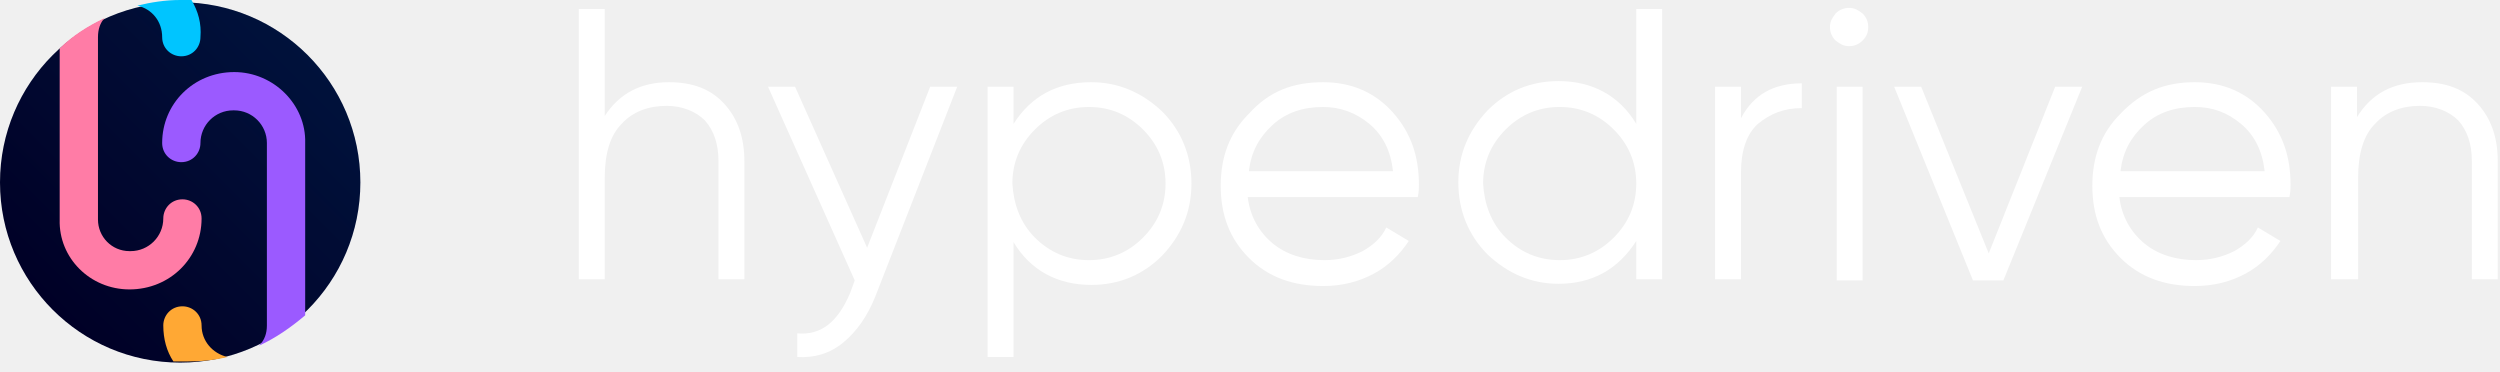
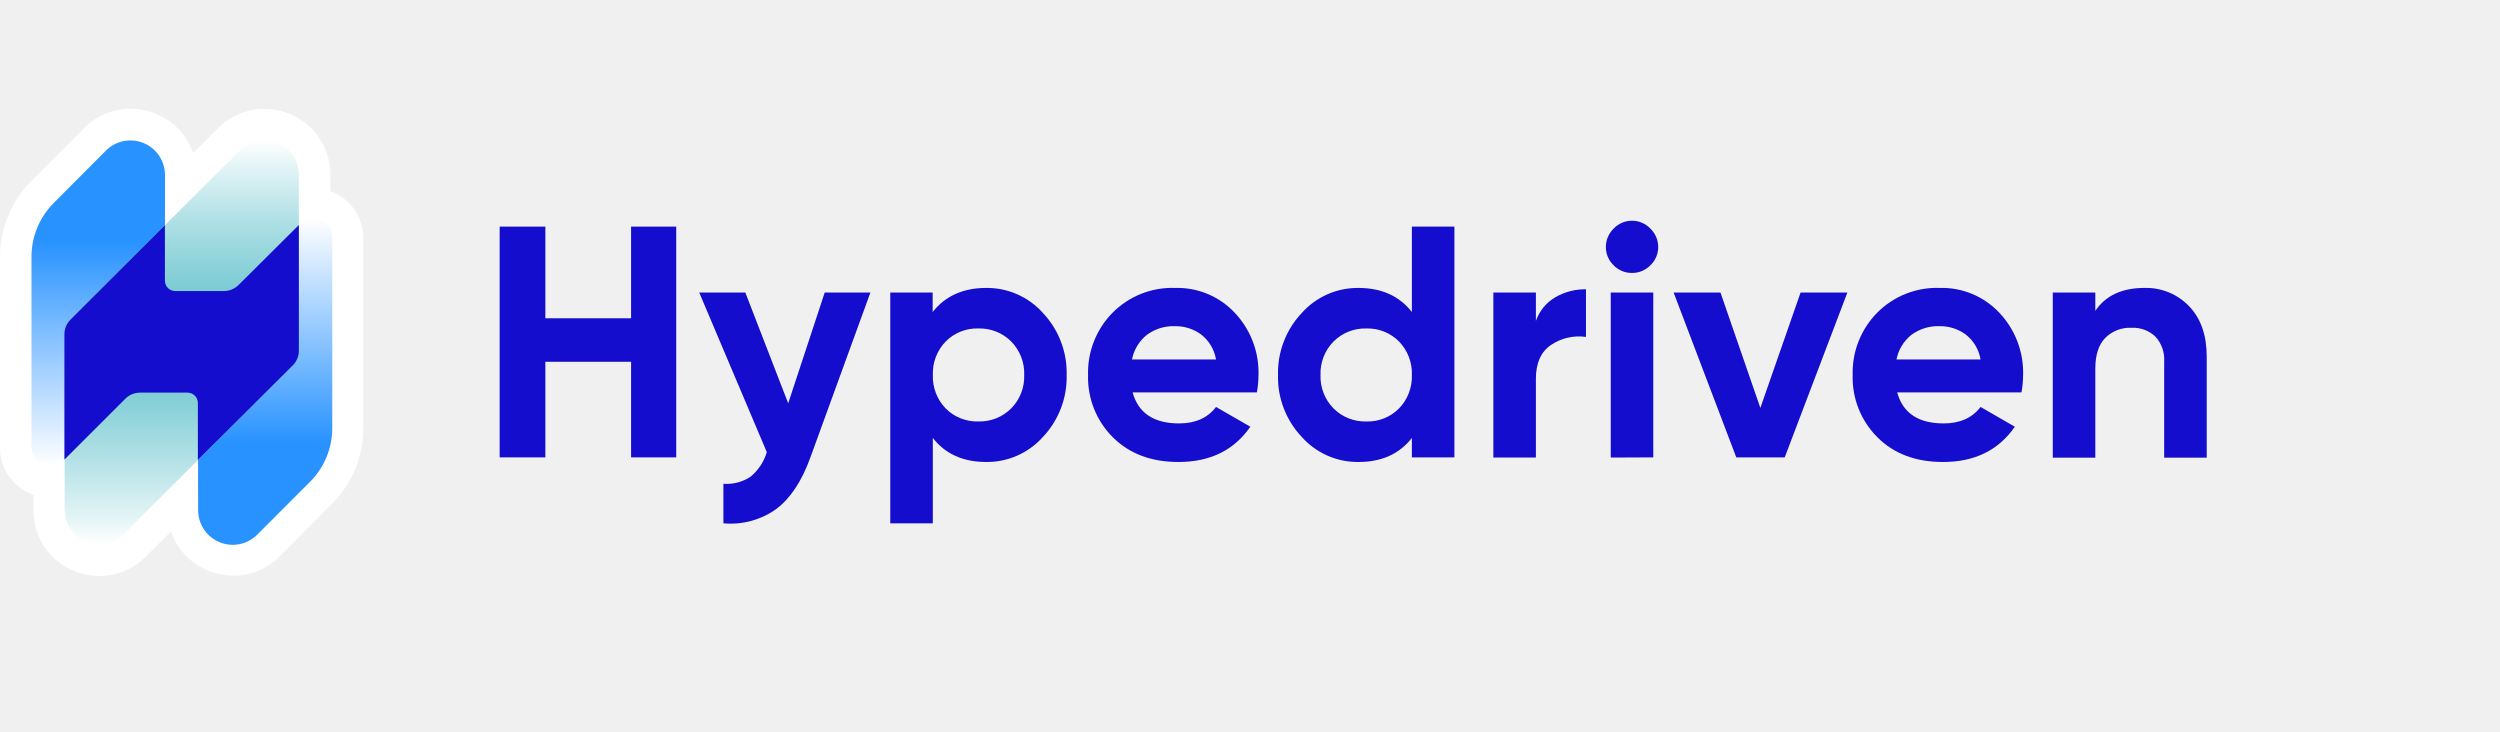
- <svg xmlns="http://www.w3.org/2000/svg" width="222" height="33" viewBox="0 0 222 33" fill="none">
-   <g clip-path="url(#clip0_38_565)">
-     <path d="M59.4 7.3C61.5 7.3 63.1 7.9 64.3 9.2C65.5 10.5 66.1 12.2 66.1 14.3V24.8H63.8V14.3C63.8 12.8 63.4 11.6 62.6 10.7C61.8 9.9 60.6 9.4 59.2 9.4C57.6 9.4 56.2 9.9 55.2 11C54.2 12 53.7 13.6 53.7 15.8V24.8H51.4V0.8H53.7V10.3C55 8.3 56.9 7.3 59.4 7.3Z" fill="white" />
-     <path d="M82.6 7.7H85L77.7 26.4C77 28.1 76.1 29.4 74.9 30.4C73.7 31.4 72.3 31.8 70.8 31.7V29.6C72.9 29.8 74.4 28.6 75.5 26L75.9 24.9L68.2 7.7H70.6L77 22L82.6 7.7Z" fill="white" />
-     <path d="M96.9 7.3C99.3 7.3 101.4 8.2 103.2 9.9C104.9 11.6 105.8 13.8 105.8 16.3C105.8 18.8 104.9 20.9 103.2 22.7C101.5 24.4 99.4 25.3 96.9 25.3C93.9 25.3 91.5 24 90 21.5V31.7H87.7V7.7H90V11C91.6 8.5 93.9 7.3 96.9 7.3ZM91.9 21.1C93.2 22.4 94.8 23.1 96.7 23.1C98.6 23.1 100.2 22.4 101.5 21.1C102.8 19.8 103.5 18.2 103.5 16.3C103.5 14.4 102.8 12.8 101.5 11.5C100.2 10.2 98.6 9.5 96.7 9.5C94.8 9.5 93.2 10.2 91.9 11.5C90.6 12.8 89.9 14.4 89.9 16.3C90 18.1 90.6 19.8 91.9 21.1Z" fill="white" />
-     <path d="M117.5 7.3C120 7.3 122.1 8.2 123.7 10C125.3 11.8 126 13.9 126 16.4C126 16.7 126 17 125.9 17.5H110.8C111 19.2 111.8 20.6 113 21.6C114.2 22.6 115.8 23.1 117.6 23.1C118.9 23.1 120 22.8 121 22.3C121.9 21.8 122.7 21.1 123.1 20.2L125.1 21.4C124.3 22.6 123.3 23.6 122 24.3C120.7 25 119.2 25.4 117.5 25.4C114.8 25.4 112.6 24.6 110.9 22.9C109.2 21.2 108.4 19.1 108.4 16.5C108.4 13.9 109.2 11.8 110.9 10.1C112.7 8.1 114.8 7.3 117.5 7.3ZM117.5 9.5C115.7 9.5 114.2 10 113 11.1C111.8 12.2 111.1 13.5 110.9 15.2H123.7C123.5 13.4 122.8 12 121.6 11C120.4 10 119 9.5 117.5 9.5Z" fill="white" />
-     <path d="M145.3 0.8H147.6V24.8H145.3V21.4C143.7 23.9 141.4 25.2 138.4 25.2C136 25.2 133.9 24.3 132.1 22.6C130.4 20.9 129.5 18.7 129.5 16.2C129.5 13.7 130.4 11.6 132.1 9.8C133.8 8.1 135.9 7.2 138.4 7.2C141.4 7.2 143.8 8.5 145.3 11V0.8ZM133.7 21.1C135 22.4 136.6 23.1 138.5 23.1C140.4 23.1 142 22.4 143.3 21.1C144.6 19.8 145.3 18.2 145.3 16.3C145.3 14.4 144.6 12.8 143.3 11.5C142 10.2 140.4 9.5 138.5 9.5C136.6 9.5 135 10.2 133.7 11.5C132.4 12.8 131.7 14.4 131.7 16.3C131.8 18.1 132.4 19.8 133.7 21.1Z" fill="white" />
-     <path d="M154.6 10.5C155.7 8.4 157.5 7.4 160 7.4V9.6C158.4 9.6 157.2 10.1 156.1 11C155.1 11.9 154.6 13.4 154.6 15.3V24.8H152.3V7.7H154.6V10.5Z" fill="white" />
-     <path d="M165.4 3.6C165.1 3.9 164.7 4.1 164.2 4.1C163.7 4.1 163.4 3.9 163 3.6C162.7 3.3 162.5 2.9 162.5 2.4C162.5 1.9 162.7 1.6 163 1.2C163.3 0.9 163.7 0.7 164.2 0.7C164.7 0.7 165 0.9 165.4 1.2C165.7 1.5 165.9 1.9 165.9 2.4C165.9 2.8 165.8 3.2 165.4 3.6ZM163.1 24.8V7.7H165.4V24.9H163.1V24.8Z" fill="white" />
-     <path d="M182.5 7.7H184.9L177.9 24.9H175.2L168.2 7.7H170.6L176.6 22.5L182.5 7.7Z" fill="white" />
-     <path d="M194.9 7.3C197.4 7.3 199.5 8.2 201.1 10C202.7 11.8 203.4 13.9 203.4 16.4C203.4 16.7 203.4 17 203.3 17.5H188.2C188.4 19.2 189.2 20.6 190.4 21.6C191.6 22.6 193.2 23.1 195 23.1C196.3 23.1 197.4 22.8 198.4 22.3C199.3 21.8 200.1 21.1 200.5 20.2L202.5 21.4C201.7 22.6 200.7 23.6 199.4 24.3C198.1 25 196.6 25.4 194.9 25.4C192.2 25.4 190 24.6 188.3 22.9C186.6 21.2 185.8 19.1 185.8 16.5C185.8 13.9 186.6 11.8 188.3 10.1C190.2 8.1 192.3 7.3 194.9 7.3ZM194.9 9.5C193.1 9.5 191.6 10 190.4 11.1C189.2 12.2 188.5 13.5 188.3 15.2H201.1C200.9 13.4 200.2 12 199 11C197.8 10 196.5 9.5 194.9 9.5Z" fill="white" />
-     <path d="M215.1 7.3C217.2 7.3 218.8 7.9 220 9.2C221.2 10.5 221.8 12.2 221.8 14.3V24.8H219.5V14.3C219.5 12.8 219.1 11.6 218.3 10.7C217.5 9.9 216.3 9.4 214.9 9.4C213.3 9.4 211.9 9.9 210.9 11C209.9 12 209.4 13.6 209.4 15.8V24.8H207V7.7H209.3V10.4C210.6 8.3 212.5 7.3 215.1 7.3Z" fill="white" />
-     <path d="M16 32.2C24.837 32.2 32 25.037 32 16.2C32 7.363 24.837 0.2 16 0.2C7.163 0.2 0 7.363 0 16.2C0 25.037 7.163 32.2 16 32.2Z" fill="#000026" />
-     <path opacity="0.1" d="M16 32.2C24.837 32.2 32 25.037 32 16.2C32 7.363 24.837 0.2 16 0.2C7.163 0.2 0 7.363 0 16.2C0 25.037 7.163 32.2 16 32.2Z" fill="url(#paint0_linear_38_565)" />
-     <path d="M16 0C14.7 0 13.4 0.2 12.2 0.5C13.5 0.8 14.4 1.9 14.4 3.3C14.4 4.3 15.2 5 16.1 5C17.1 5 17.8 4.2 17.8 3.3C17.9 2.1 17.6 1 17 0C16.8 0 16.6 0 16.5 0H16Z" fill="#00C5FF" />
-     <path d="M11.5 25.7C15.1 25.7 17.9 22.9 17.9 19.4C17.9 18.4 17.1 17.7 16.2 17.7C15.2 17.7 14.5 18.5 14.5 19.4C14.5 21 13.2 22.3 11.6 22.3H11.5C9.9 22.3 8.7 21 8.7 19.5V3.3C8.7 2.6 8.9 2 9.3 1.6C7.8 2.3 6.4 3.2 5.3 4.3V19.5C5.2 22.9 8 25.7 11.5 25.7Z" fill="#FF7CA6" />
-     <path d="M20.8 6.4C17.2 6.4 14.4 9.2 14.4 12.7C14.4 13.7 15.2 14.4 16.1 14.4C17.1 14.4 17.8 13.6 17.8 12.7C17.8 11.1 19.1 9.8 20.7 9.8H20.8C22.4 9.8 23.7 11.1 23.7 12.7V28.9C23.7 29.6 23.5 30.2 23 30.7C24.5 30 25.8 29.1 27.1 28V12.7C27.2 9.3 24.3 6.4 20.8 6.4Z" fill="#9B5AFF" />
-     <path d="M16.5 32.1C17.8 32.1 19 32 20.2 31.7C18.9 31.4 17.9 30.3 17.9 28.9C17.9 27.9 17.1 27.2 16.2 27.2C15.2 27.2 14.5 28 14.5 28.9C14.5 30.1 14.8 31.2 15.4 32.1C15.6 32.1 15.8 32.1 16.1 32.1H16.5Z" fill="#FFA834" />
-   </g>
+ <svg xmlns="http://www.w3.org/2000/svg" width="205" height="60" viewBox="0 0 205 60" fill="none">
+   <path d="M29.438 17.855C29.216 17.355 28.895 16.905 28.494 16.532C28.113 16.177 27.669 15.896 27.186 15.704L27.085 15.667V14.336C27.093 13.597 26.946 12.864 26.654 12.185C26.363 11.505 25.933 10.894 25.391 10.391C24.89 9.924 24.307 9.556 23.671 9.304C23.033 9.055 22.355 8.928 21.67 8.929C20.964 8.93 20.265 9.071 19.614 9.343C18.962 9.615 18.371 10.013 17.874 10.514L15.836 12.556C15.553 11.724 15.067 10.974 14.423 10.376C13.922 9.91 13.339 9.543 12.703 9.293C12.067 9.044 11.389 8.917 10.706 8.918C10 8.919 9.301 9.059 8.649 9.331C7.998 9.603 7.407 10.002 6.91 10.503L2.578 14.838C1.76 15.655 1.111 16.625 0.671 17.694C0.225 18.762 -0.003 19.909 2.33723e-05 21.066V36.7C-0.002 37.278 0.118 37.85 0.352 38.378C0.576 38.879 0.897 39.329 1.297 39.705C1.677 40.06 2.12 40.339 2.604 40.529L2.747 40.582V41.841C2.741 42.578 2.889 43.309 3.18 43.986C3.472 44.663 3.901 45.273 4.44 45.775C4.94 46.242 5.524 46.609 6.16 46.858C6.798 47.109 7.477 47.236 8.161 47.233C8.867 47.233 9.566 47.092 10.217 46.819C10.868 46.546 11.458 46.147 11.954 45.644L14.018 43.583C14.303 44.408 14.785 45.151 15.423 45.745C15.923 46.213 16.507 46.581 17.143 46.832C17.781 47.081 18.46 47.208 19.144 47.207C19.852 47.206 20.552 47.065 21.204 46.792C21.856 46.519 22.448 46.118 22.944 45.614L27.227 41.316C28.04 40.501 28.684 39.533 29.123 38.468C29.566 37.399 29.793 36.253 29.79 35.096V19.534C29.791 18.956 29.671 18.384 29.438 17.855Z" fill="white" />
+   <path d="M2.582 21.048V36.621C2.577 36.932 2.665 37.237 2.835 37.498C3.005 37.758 3.248 37.962 3.535 38.083C3.821 38.204 4.137 38.236 4.442 38.176C4.747 38.116 5.027 37.966 5.247 37.745L13.528 29.449V14.352C13.528 13.79 13.362 13.242 13.051 12.775C12.739 12.308 12.296 11.945 11.777 11.73C11.258 11.516 10.688 11.461 10.137 11.571C9.587 11.681 9.082 11.953 8.686 12.351L4.407 16.645C3.24 17.813 2.583 19.396 2.582 21.048Z" fill="url(#paint0_linear_313_8067)" />
+   <path d="M16.207 26.705L16.248 41.847C16.25 42.408 16.418 42.955 16.73 43.419C17.042 43.884 17.485 44.246 18.003 44.46C18.521 44.674 19.09 44.729 19.64 44.62C20.189 44.51 20.693 44.241 21.09 43.845L25.421 39.509C26.585 38.345 27.241 36.767 27.246 35.121V19.473C27.25 19.164 27.161 18.86 26.992 18.602C26.822 18.343 26.58 18.14 26.295 18.02C26.01 17.899 25.696 17.866 25.392 17.925C25.088 17.983 24.809 18.131 24.59 18.349L16.207 26.705Z" fill="url(#paint1_linear_313_8067)" />
+   <path d="M19.665 12.327L5.8 26.192C5.642 26.35 5.517 26.537 5.431 26.744C5.346 26.95 5.302 27.172 5.302 27.395V41.807C5.301 42.367 5.467 42.916 5.778 43.382C6.089 43.849 6.532 44.212 7.05 44.427C7.568 44.642 8.138 44.698 8.688 44.588C9.238 44.478 9.743 44.208 10.139 43.811L24.004 29.947C24.162 29.789 24.288 29.601 24.373 29.395C24.459 29.189 24.503 28.967 24.502 28.744V14.332C24.503 13.771 24.337 13.223 24.026 12.757C23.715 12.29 23.272 11.927 22.754 11.712C22.236 11.497 21.666 11.441 21.116 11.551C20.566 11.66 20.061 11.931 19.665 12.327Z" fill="url(#paint2_linear_313_8067)" />
+   <path d="M24.506 18.451L19.56 23.371C19.24 23.688 18.808 23.866 18.357 23.866H14.374C14.262 23.866 14.151 23.845 14.048 23.802C13.944 23.76 13.85 23.697 13.771 23.618C13.692 23.539 13.63 23.445 13.587 23.341C13.544 23.238 13.523 23.127 13.523 23.015V18.466L5.782 26.208C5.623 26.366 5.498 26.553 5.412 26.76C5.327 26.966 5.283 27.187 5.283 27.411V37.685L10.278 32.694C10.597 32.376 11.03 32.196 11.481 32.196H15.374C15.599 32.196 15.815 32.285 15.975 32.444C16.134 32.602 16.224 32.818 16.225 33.043V37.715L24.019 29.948C24.333 29.629 24.508 29.199 24.506 28.752V18.451Z" fill="#150DCE" />
+   <path d="M51.749 18.582H55.451V37.505H51.749V29.666H44.719V37.505H40.972V18.582H44.719V26.099H51.749V18.582Z" fill="#150DCE" />
+   <path d="M67.626 23.988H71.373L66.453 37.504C65.751 39.453 64.819 40.863 63.657 41.735C62.4 42.637 60.859 43.055 59.318 42.912V39.67C60.113 39.731 60.906 39.521 61.566 39.075C62.19 38.55 62.646 37.854 62.878 37.074L57.336 23.988H61.117L64.632 33.072L67.626 23.988Z" fill="#150DCE" />
+   <path d="M80.871 23.61C81.751 23.601 82.622 23.781 83.426 24.138C84.231 24.495 84.949 25.02 85.533 25.678C86.819 27.048 87.513 28.87 87.466 30.748C87.513 32.625 86.818 34.446 85.533 35.814C84.949 36.472 84.231 36.998 83.426 37.355C82.622 37.711 81.751 37.892 80.871 37.883C78.978 37.883 77.517 37.226 76.491 35.912V42.911H73.002V23.988H76.479V25.584C77.514 24.27 78.978 23.612 80.871 23.61ZM77.544 33.491C77.893 33.844 78.312 34.121 78.774 34.305C79.235 34.489 79.73 34.575 80.227 34.559C80.724 34.574 81.219 34.486 81.682 34.303C82.145 34.119 82.565 33.843 82.917 33.491C83.273 33.131 83.551 32.702 83.734 32.23C83.918 31.758 84.003 31.254 83.985 30.748C84.003 30.242 83.918 29.737 83.734 29.265C83.551 28.792 83.273 28.362 82.917 28.001C82.565 27.649 82.145 27.373 81.682 27.19C81.219 27.006 80.724 26.919 80.227 26.933C79.731 26.918 79.237 27.004 78.776 27.188C78.315 27.372 77.896 27.649 77.547 28.001C77.196 28.364 76.921 28.795 76.74 29.267C76.559 29.739 76.475 30.243 76.494 30.748C76.475 31.252 76.559 31.755 76.739 32.227C76.919 32.698 77.193 33.128 77.544 33.491Z" fill="#150DCE" />
+   <path d="M92.874 32.179C93.344 33.873 94.614 34.72 96.685 34.72C98.019 34.72 99.031 34.27 99.713 33.371L102.527 34.99C101.193 36.921 99.228 37.885 96.633 37.883C94.399 37.883 92.606 37.207 91.252 35.855C90.583 35.188 90.057 34.39 89.708 33.512C89.359 32.633 89.193 31.693 89.221 30.748C89.194 29.808 89.357 28.871 89.701 27.996C90.045 27.12 90.562 26.323 91.222 25.652C91.89 24.975 92.692 24.444 93.576 24.092C94.461 23.741 95.408 23.576 96.359 23.61C97.276 23.584 98.187 23.753 99.033 24.107C99.879 24.461 100.64 24.992 101.264 25.663C102.555 27.036 103.25 28.864 103.198 30.748C103.195 31.228 103.15 31.707 103.063 32.179H92.874ZM92.822 29.478H99.713C99.578 28.661 99.139 27.926 98.484 27.421C97.868 26.973 97.124 26.737 96.363 26.746C95.529 26.714 94.708 26.967 94.036 27.462C93.407 27.97 92.977 28.684 92.822 29.478Z" fill="#150DCE" />
+   <path d="M115.773 18.582H119.261V37.505H115.773V35.913C114.746 37.227 113.286 37.884 111.392 37.884C110.512 37.893 109.641 37.713 108.837 37.356C108.032 36.999 107.314 36.474 106.731 35.815C105.445 34.447 104.75 32.627 104.797 30.749C104.75 28.871 105.445 27.049 106.731 25.679C107.314 25.021 108.032 24.495 108.837 24.138C109.641 23.781 110.512 23.602 111.392 23.611C113.286 23.611 114.746 24.269 115.773 25.585V18.582ZM109.35 33.492C109.702 33.844 110.122 34.12 110.585 34.304C111.048 34.487 111.543 34.575 112.04 34.56C112.537 34.576 113.03 34.489 113.491 34.305C113.952 34.122 114.371 33.845 114.72 33.492C115.071 33.129 115.345 32.7 115.526 32.228C115.707 31.757 115.791 31.254 115.773 30.749C115.792 30.244 115.708 29.74 115.527 29.268C115.346 28.796 115.071 28.366 114.72 28.003C114.371 27.65 113.952 27.373 113.491 27.189C113.03 27.005 112.537 26.919 112.04 26.934C111.543 26.92 111.048 27.007 110.585 27.191C110.122 27.374 109.702 27.651 109.35 28.003C108.994 28.363 108.716 28.793 108.533 29.266C108.349 29.738 108.264 30.243 108.282 30.749C108.264 31.255 108.349 31.759 108.533 32.231C108.716 32.703 108.994 33.132 109.35 33.492Z" fill="#150DCE" />
+   <path d="M125.943 26.312C126.229 25.492 126.799 24.802 127.55 24.367C128.311 23.932 129.174 23.709 130.05 23.719V27.627C129.052 27.486 128.037 27.716 127.198 28.276C126.359 28.834 125.943 29.775 125.943 31.06V37.52H122.454V23.989H125.943V26.312Z" fill="#150DCE" />
+   <path d="M133.812 22.381C133.532 22.383 133.255 22.328 132.997 22.219C132.739 22.11 132.507 21.95 132.313 21.748C132.111 21.554 131.95 21.321 131.842 21.064C131.733 20.806 131.678 20.529 131.68 20.249C131.68 19.969 131.736 19.693 131.845 19.436C131.954 19.178 132.113 18.945 132.313 18.75C132.505 18.545 132.737 18.381 132.995 18.27C133.253 18.158 133.531 18.101 133.812 18.102C134.097 18.098 134.38 18.154 134.642 18.266C134.905 18.377 135.141 18.542 135.337 18.75C135.538 18.945 135.697 19.178 135.807 19.435C135.916 19.693 135.973 19.969 135.974 20.249C135.975 20.529 135.92 20.806 135.81 21.064C135.701 21.322 135.54 21.554 135.337 21.748C135.14 21.952 134.903 22.114 134.64 22.223C134.378 22.332 134.096 22.386 133.812 22.381ZM132.081 37.52V23.988H135.569V37.505L132.081 37.52Z" fill="#150DCE" />
+   <path d="M147.647 23.988H151.484L146.347 37.504H142.375L137.237 23.988H141.078L144.349 33.45L147.647 23.988Z" fill="#150DCE" />
+   <path d="M155.568 32.179C156.038 33.873 157.308 34.72 159.379 34.72C160.713 34.72 161.722 34.27 162.407 33.371L165.217 34.99C163.883 36.921 161.918 37.885 159.323 37.883C157.089 37.883 155.297 37.207 153.946 35.855C153.277 35.188 152.752 34.39 152.403 33.512C152.054 32.633 151.889 31.693 151.918 30.748C151.891 29.808 152.055 28.872 152.399 27.996C152.743 27.12 153.26 26.323 153.919 25.652C154.587 24.975 155.388 24.444 156.272 24.092C157.155 23.741 158.102 23.576 159.053 23.61C159.97 23.584 160.882 23.753 161.729 24.107C162.575 24.461 163.336 24.992 163.962 25.663C165.252 27.037 165.947 28.864 165.895 30.748C165.892 31.228 165.847 31.707 165.76 32.179H155.568ZM155.512 29.478H162.407C162.272 28.661 161.832 27.926 161.178 27.421C160.561 26.972 159.815 26.736 159.053 26.746C158.22 26.714 157.4 26.966 156.73 27.462C156.098 27.969 155.667 28.683 155.512 29.478Z" fill="#150DCE" />
+   <path d="M175.844 23.61C176.525 23.589 177.203 23.712 177.834 23.971C178.464 24.229 179.034 24.616 179.505 25.108C180.467 26.108 180.949 27.482 180.951 29.23V37.53H177.463V29.661C177.488 29.285 177.437 28.908 177.312 28.552C177.187 28.197 176.991 27.87 176.736 27.593C176.475 27.349 176.169 27.161 175.834 27.038C175.499 26.915 175.143 26.86 174.787 26.877C174.389 26.858 173.99 26.923 173.618 27.067C173.246 27.211 172.908 27.431 172.625 27.713C172.086 28.275 171.816 29.11 171.816 30.227V37.527H168.327V23.988H171.816V25.487C172.663 24.235 174.005 23.61 175.844 23.61Z" fill="#150DCE" />
  <defs>
-     <linearGradient id="paint0_linear_38_565" x1="4.687" y1="27.538" x2="27.317" y2="4.908" gradientUnits="userSpaceOnUse">
-       <stop stop-color="#1DBCFF" stop-opacity="0" />
-       <stop offset="1" stop-color="#00B4FF" />
+     <linearGradient id="paint0_linear_313_8067" x1="8.055" y1="38.205" x2="8.055" y2="11.516" gradientUnits="userSpaceOnUse">
+       <stop stop-color="white" />
+       <stop offset="0.69" stop-color="#2892FF" />
    </linearGradient>
-     <clipPath id="clip0_38_565">
-       <rect width="221.8" height="32.2" fill="white" />
-     </clipPath>
+     <linearGradient id="paint1_linear_313_8067" x1="21.727" y1="44.675" x2="21.727" y2="17.897" gradientUnits="userSpaceOnUse">
+       <stop offset="0.31" stop-color="#2892FF" />
+       <stop offset="1" stop-color="white" />
+     </linearGradient>
+     <linearGradient id="paint2_linear_313_8067" x1="14.903" y1="44.641" x2="14.903" y2="11.496" gradientUnits="userSpaceOnUse">
+       <stop stop-color="white" />
+       <stop offset="0.06" stop-color="#E6F5F7" />
+       <stop offset="0.22" stop-color="#AFE0E5" />
+       <stop offset="0.35" stop-color="#87D0D8" />
+       <stop offset="0.45" stop-color="#6FC7D0" />
+       <stop offset="0.52" stop-color="#66C3CD" />
+       <stop offset="0.58" stop-color="#6FC7D0" />
+       <stop offset="0.67" stop-color="#87D0D8" />
+       <stop offset="0.8" stop-color="#AFE0E5" />
+       <stop offset="0.94" stop-color="#E6F5F7" />
+       <stop offset="1" stop-color="white" />
+     </linearGradient>
  </defs>
</svg>
